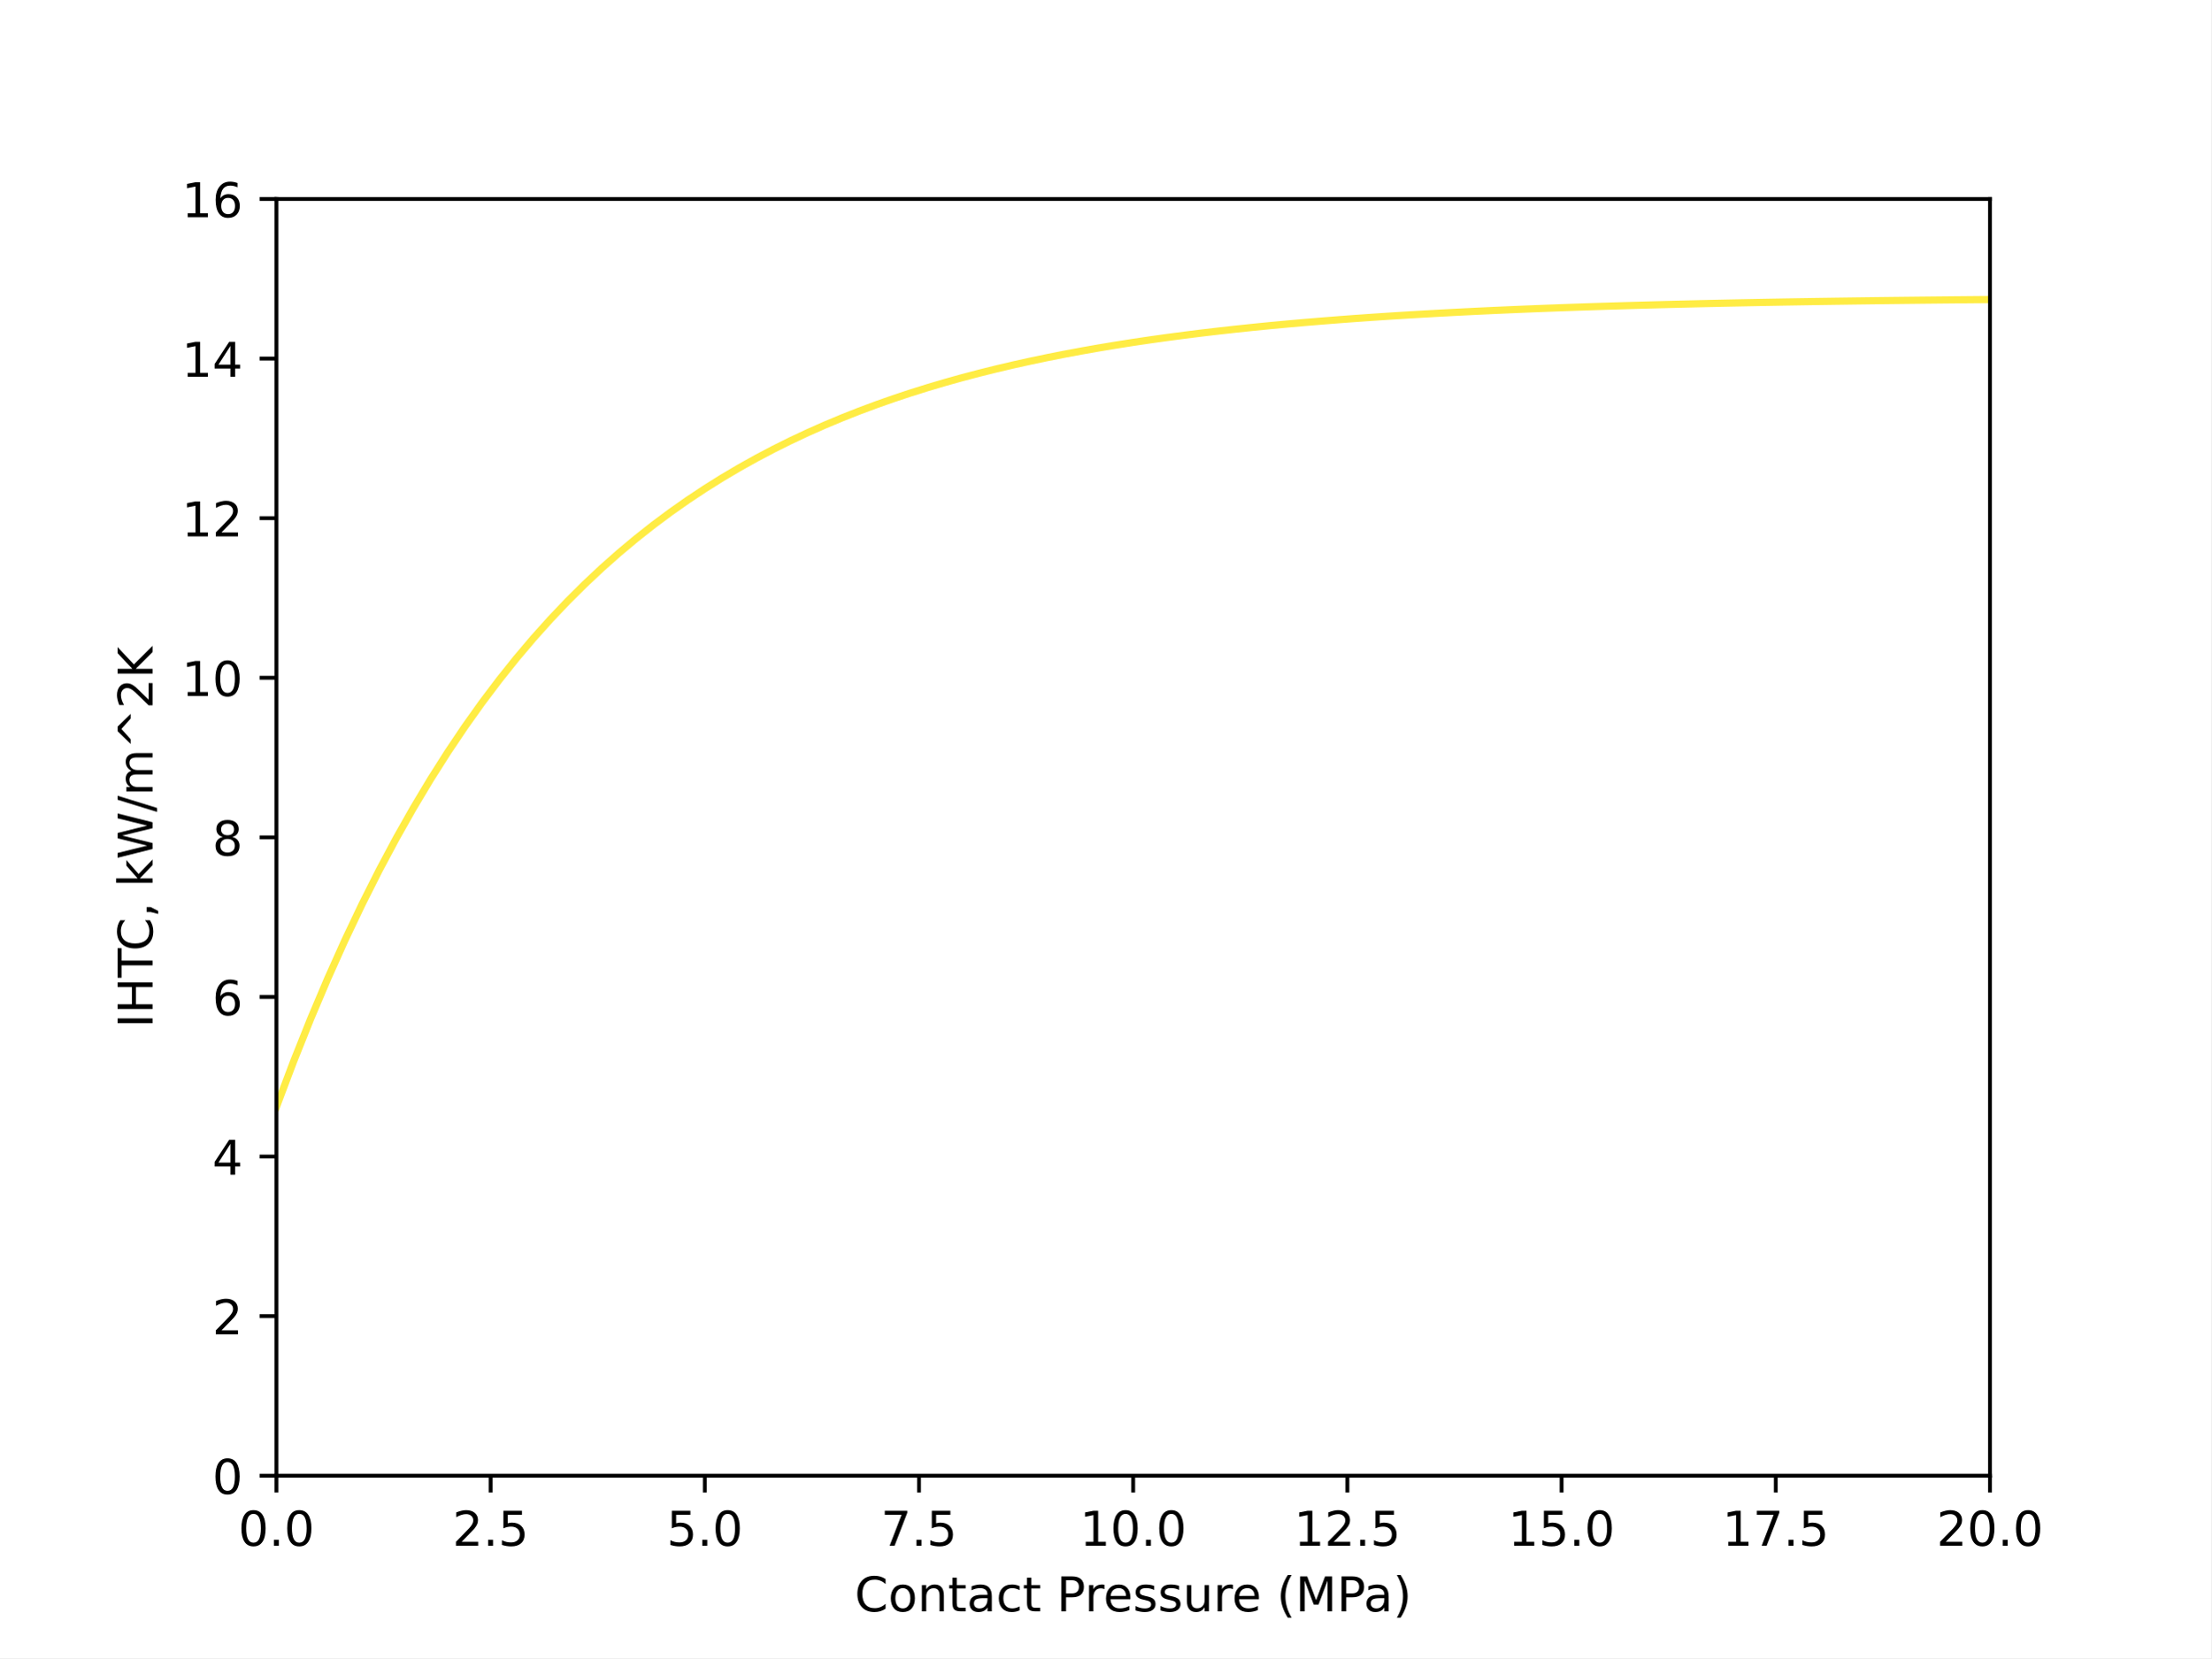
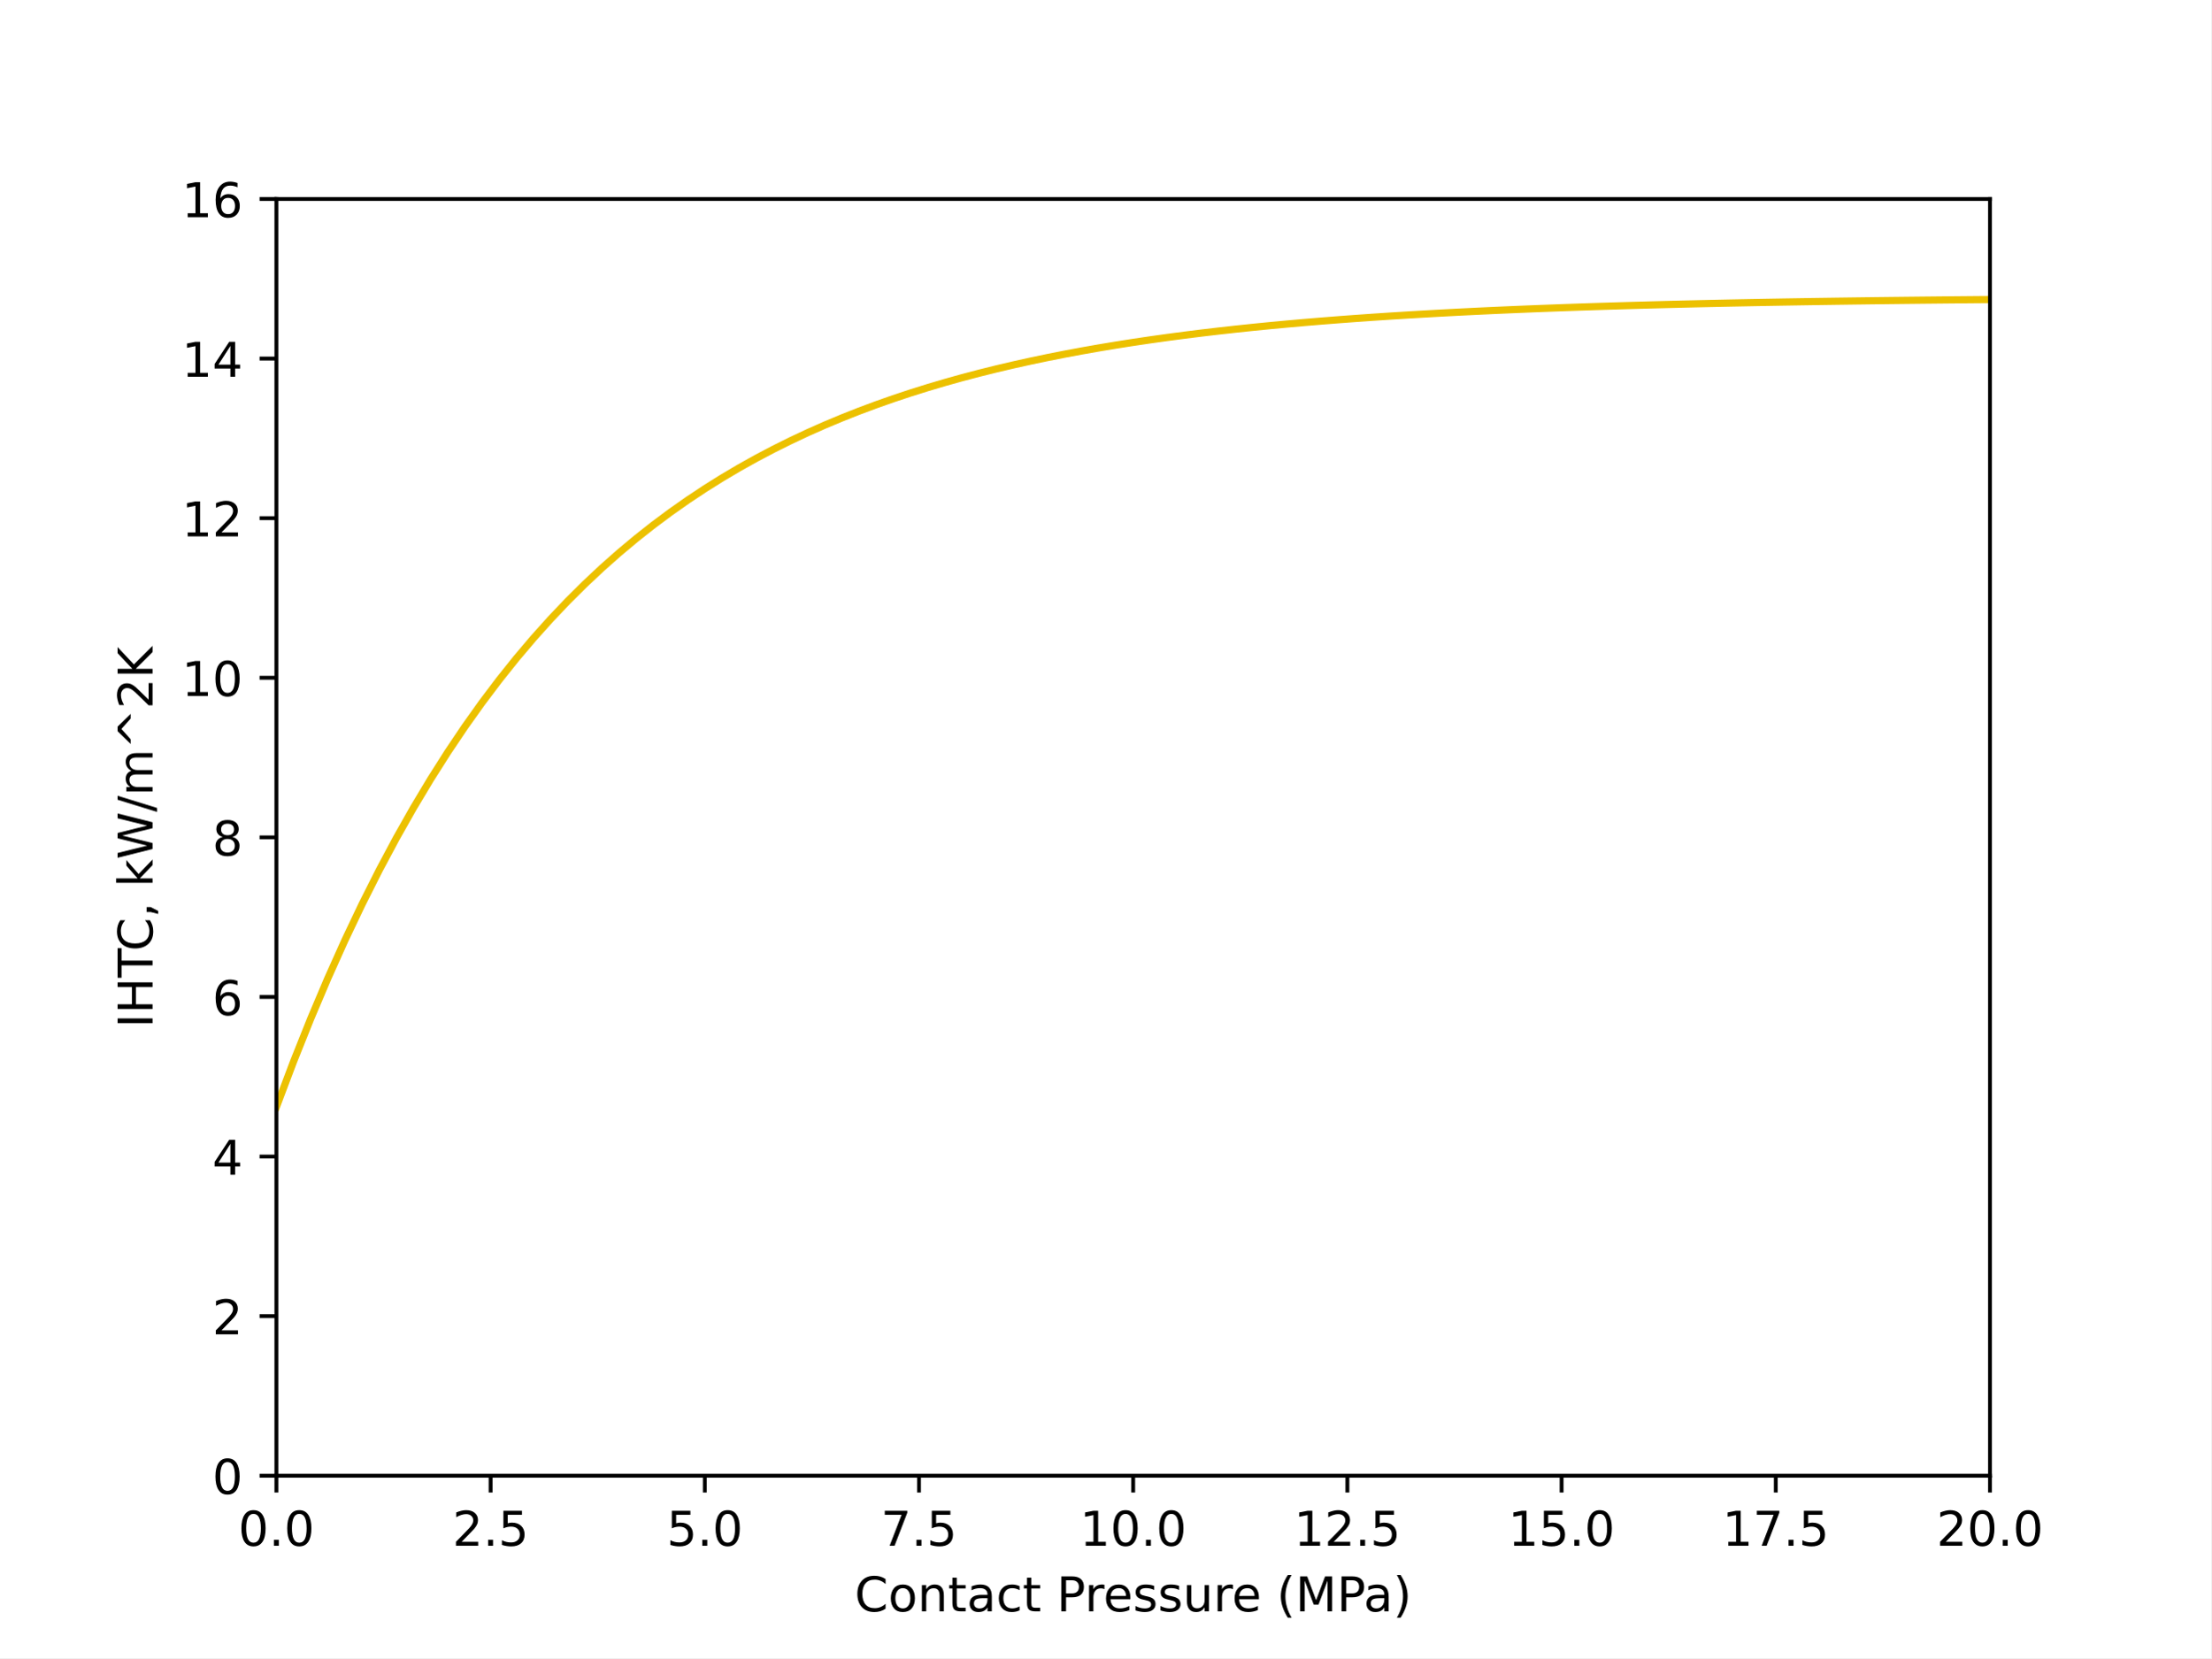
<svg xmlns="http://www.w3.org/2000/svg" xmlns:xlink="http://www.w3.org/1999/xlink" width="460.8pt" height="345.6pt" viewBox="0 0 460.8 345.6" version="1.1">
  <defs>
    <style type="text/css">*{stroke-linejoin: round; stroke-linecap: butt}</style>
  </defs>
  <g id="figure_1">
    <g id="patch_1">
      <path d="M 0 345.6  L 460.8 345.6  L 460.8 0  L 0 0  z " style="fill: #ffffff" />
    </g>
    <g id="axes_1">
      <g id="patch_2">
        <path d="M 57.6 307.584  L 414.72 307.584  L 414.72 41.472  L 57.6 41.472  z " style="fill: #ffffff" />
      </g>
      <g id="matplotlib.axis_1">
        <g id="xtick_1">
          <g id="line2d_1">
            <defs>
-               <path id="m4783df2cb2" d="M 0 0  L 0 3.5  " style="stroke: #000000; stroke-width: 0.8" />
+               <path id="mf0adc20cbd" d="M 0 0  L 0 3.5  " style="stroke: #000000; stroke-width: 0.8" />
            </defs>
            <g>
-               <use xlink:href="#m4783df2cb2" x="57.6" y="307.584" style="stroke: #000000; stroke-width: 0.8" />
+               <use xlink:href="#mf0adc20cbd" x="57.6" y="307.584" style="stroke: #000000; stroke-width: 0.8" />
            </g>
          </g>
          <g id="text_1">
            <g transform="translate(49.64844 322.1824) scale(0.1 -0.1)">
              <defs>
                <path id="DejaVuSans-30" d="M 2034 4250  Q 1547 4250 1301 3770  Q 1056 3291 1056 2328  Q 1056 1369 1301 889  Q 1547 409 2034 409  Q 2525 409 2770 889  Q 3016 1369 3016 2328  Q 3016 3291 2770 3770  Q 2525 4250 2034 4250  z M 2034 4750  Q 2819 4750 3233 4129  Q 3647 3509 3647 2328  Q 3647 1150 3233 529  Q 2819 -91 2034 -91  Q 1250 -91 836 529  Q 422 1150 422 2328  Q 422 3509 836 4129  Q 1250 4750 2034 4750  z " transform="scale(0.015625)" />
                <path id="DejaVuSans-2e" d="M 684 794  L 1344 794  L 1344 0  L 684 0  L 684 794  z " transform="scale(0.015625)" />
              </defs>
              <use xlink:href="#DejaVuSans-30" />
-               <use xlink:href="#DejaVuSans-2e" x="63.623" />
-               <use xlink:href="#DejaVuSans-30" x="95.41" />
+               <use xlink:href="#DejaVuSans-2e" transform="translate(63.62305 0)" />
+               <use xlink:href="#DejaVuSans-30" transform="translate(95.41016 0)" />
            </g>
          </g>
        </g>
        <g id="xtick_2">
          <g id="line2d_2">
            <g>
-               <use xlink:href="#m4783df2cb2" x="102.24" y="307.584" style="stroke: #000000; stroke-width: 0.8" />
+               <use xlink:href="#mf0adc20cbd" x="102.24" y="307.584" style="stroke: #000000; stroke-width: 0.8" />
            </g>
          </g>
          <g id="text_2">
            <g transform="translate(94.28844 322.1824) scale(0.1 -0.1)">
              <defs>
                <path id="DejaVuSans-32" d="M 1228 531  L 3431 531  L 3431 0  L 469 0  L 469 531  Q 828 903 1448 1529  Q 2069 2156 2228 2338  Q 2531 2678 2651 2914  Q 2772 3150 2772 3378  Q 2772 3750 2511 3984  Q 2250 4219 1831 4219  Q 1534 4219 1204 4116  Q 875 4013 500 3803  L 500 4441  Q 881 4594 1212 4672  Q 1544 4750 1819 4750  Q 2544 4750 2975 4387  Q 3406 4025 3406 3419  Q 3406 3131 3298 2873  Q 3191 2616 2906 2266  Q 2828 2175 2409 1742  Q 1991 1309 1228 531  z " transform="scale(0.015625)" />
                <path id="DejaVuSans-35" d="M 691 4666  L 3169 4666  L 3169 4134  L 1269 4134  L 1269 2991  Q 1406 3038 1543 3061  Q 1681 3084 1819 3084  Q 2600 3084 3056 2656  Q 3513 2228 3513 1497  Q 3513 744 3044 326  Q 2575 -91 1722 -91  Q 1428 -91 1123 -41  Q 819 9 494 109  L 494 744  Q 775 591 1075 516  Q 1375 441 1709 441  Q 2250 441 2565 725  Q 2881 1009 2881 1497  Q 2881 1984 2565 2268  Q 2250 2553 1709 2553  Q 1456 2553 1204 2497  Q 953 2441 691 2322  L 691 4666  z " transform="scale(0.015625)" />
              </defs>
              <use xlink:href="#DejaVuSans-32" />
-               <use xlink:href="#DejaVuSans-2e" x="63.623" />
-               <use xlink:href="#DejaVuSans-35" x="95.41" />
+               <use xlink:href="#DejaVuSans-2e" transform="translate(63.62305 0)" />
+               <use xlink:href="#DejaVuSans-35" transform="translate(95.41016 0)" />
            </g>
          </g>
        </g>
        <g id="xtick_3">
          <g id="line2d_3">
            <g>
-               <use xlink:href="#m4783df2cb2" x="146.88" y="307.584" style="stroke: #000000; stroke-width: 0.8" />
+               <use xlink:href="#mf0adc20cbd" x="146.88" y="307.584" style="stroke: #000000; stroke-width: 0.8" />
            </g>
          </g>
          <g id="text_3">
            <g transform="translate(138.9284 322.1824) scale(0.1 -0.1)">
              <use xlink:href="#DejaVuSans-35" />
-               <use xlink:href="#DejaVuSans-2e" x="63.623" />
-               <use xlink:href="#DejaVuSans-30" x="95.41" />
+               <use xlink:href="#DejaVuSans-2e" transform="translate(63.62305 0)" />
+               <use xlink:href="#DejaVuSans-30" transform="translate(95.41016 0)" />
            </g>
          </g>
        </g>
        <g id="xtick_4">
          <g id="line2d_4">
            <g>
-               <use xlink:href="#m4783df2cb2" x="191.52" y="307.584" style="stroke: #000000; stroke-width: 0.8" />
+               <use xlink:href="#mf0adc20cbd" x="191.52" y="307.584" style="stroke: #000000; stroke-width: 0.8" />
            </g>
          </g>
          <g id="text_4">
            <g transform="translate(183.5684 322.1824) scale(0.1 -0.1)">
              <defs>
                <path id="DejaVuSans-37" d="M 525 4666  L 3525 4666  L 3525 4397  L 1831 0  L 1172 0  L 2766 4134  L 525 4134  L 525 4666  z " transform="scale(0.015625)" />
              </defs>
              <use xlink:href="#DejaVuSans-37" />
-               <use xlink:href="#DejaVuSans-2e" x="63.623" />
-               <use xlink:href="#DejaVuSans-35" x="95.41" />
+               <use xlink:href="#DejaVuSans-2e" transform="translate(63.62305 0)" />
+               <use xlink:href="#DejaVuSans-35" transform="translate(95.41016 0)" />
            </g>
          </g>
        </g>
        <g id="xtick_5">
          <g id="line2d_5">
            <g>
-               <use xlink:href="#m4783df2cb2" x="236.16" y="307.584" style="stroke: #000000; stroke-width: 0.8" />
+               <use xlink:href="#mf0adc20cbd" x="236.16" y="307.584" style="stroke: #000000; stroke-width: 0.8" />
            </g>
          </g>
          <g id="text_5">
            <g transform="translate(225.0272 322.1824) scale(0.1 -0.1)">
              <defs>
                <path id="DejaVuSans-31" d="M 794 531  L 1825 531  L 1825 4091  L 703 3866  L 703 4441  L 1819 4666  L 2450 4666  L 2450 531  L 3481 531  L 3481 0  L 794 0  L 794 531  z " transform="scale(0.015625)" />
              </defs>
              <use xlink:href="#DejaVuSans-31" />
-               <use xlink:href="#DejaVuSans-30" x="63.623" />
-               <use xlink:href="#DejaVuSans-2e" x="127.246" />
-               <use xlink:href="#DejaVuSans-30" x="159.033" />
+               <use xlink:href="#DejaVuSans-30" transform="translate(63.62305 0)" />
+               <use xlink:href="#DejaVuSans-2e" transform="translate(127.2461 0)" />
+               <use xlink:href="#DejaVuSans-30" transform="translate(159.0332 0)" />
            </g>
          </g>
        </g>
        <g id="xtick_6">
          <g id="line2d_6">
            <g>
-               <use xlink:href="#m4783df2cb2" x="280.8" y="307.584" style="stroke: #000000; stroke-width: 0.8" />
+               <use xlink:href="#mf0adc20cbd" x="280.8" y="307.584" style="stroke: #000000; stroke-width: 0.8" />
            </g>
          </g>
          <g id="text_6">
            <g transform="translate(269.6672 322.1824) scale(0.1 -0.1)">
              <use xlink:href="#DejaVuSans-31" />
-               <use xlink:href="#DejaVuSans-32" x="63.623" />
-               <use xlink:href="#DejaVuSans-2e" x="127.246" />
-               <use xlink:href="#DejaVuSans-35" x="159.033" />
+               <use xlink:href="#DejaVuSans-32" transform="translate(63.62305 0)" />
+               <use xlink:href="#DejaVuSans-2e" transform="translate(127.2461 0)" />
+               <use xlink:href="#DejaVuSans-35" transform="translate(159.0332 0)" />
            </g>
          </g>
        </g>
        <g id="xtick_7">
          <g id="line2d_7">
            <g>
-               <use xlink:href="#m4783df2cb2" x="325.44" y="307.584" style="stroke: #000000; stroke-width: 0.8" />
+               <use xlink:href="#mf0adc20cbd" x="325.44" y="307.584" style="stroke: #000000; stroke-width: 0.8" />
            </g>
          </g>
          <g id="text_7">
            <g transform="translate(314.3072 322.1824) scale(0.1 -0.1)">
              <use xlink:href="#DejaVuSans-31" />
-               <use xlink:href="#DejaVuSans-35" x="63.623" />
-               <use xlink:href="#DejaVuSans-2e" x="127.246" />
-               <use xlink:href="#DejaVuSans-30" x="159.033" />
+               <use xlink:href="#DejaVuSans-35" transform="translate(63.62305 0)" />
+               <use xlink:href="#DejaVuSans-2e" transform="translate(127.2461 0)" />
+               <use xlink:href="#DejaVuSans-30" transform="translate(159.0332 0)" />
            </g>
          </g>
        </g>
        <g id="xtick_8">
          <g id="line2d_8">
            <g>
-               <use xlink:href="#m4783df2cb2" x="370.08" y="307.584" style="stroke: #000000; stroke-width: 0.8" />
+               <use xlink:href="#mf0adc20cbd" x="370.08" y="307.584" style="stroke: #000000; stroke-width: 0.8" />
            </g>
          </g>
          <g id="text_8">
            <g transform="translate(358.9472 322.1824) scale(0.1 -0.1)">
              <use xlink:href="#DejaVuSans-31" />
-               <use xlink:href="#DejaVuSans-37" x="63.623" />
-               <use xlink:href="#DejaVuSans-2e" x="127.246" />
-               <use xlink:href="#DejaVuSans-35" x="159.033" />
+               <use xlink:href="#DejaVuSans-37" transform="translate(63.62305 0)" />
+               <use xlink:href="#DejaVuSans-2e" transform="translate(127.2461 0)" />
+               <use xlink:href="#DejaVuSans-35" transform="translate(159.0332 0)" />
            </g>
          </g>
        </g>
        <g id="xtick_9">
          <g id="line2d_9">
            <g>
-               <use xlink:href="#m4783df2cb2" x="414.72" y="307.584" style="stroke: #000000; stroke-width: 0.8" />
+               <use xlink:href="#mf0adc20cbd" x="414.72" y="307.584" style="stroke: #000000; stroke-width: 0.8" />
            </g>
          </g>
          <g id="text_9">
            <g transform="translate(403.5872 322.1824) scale(0.1 -0.1)">
              <use xlink:href="#DejaVuSans-32" />
-               <use xlink:href="#DejaVuSans-30" x="63.623" />
-               <use xlink:href="#DejaVuSans-2e" x="127.246" />
-               <use xlink:href="#DejaVuSans-30" x="159.033" />
+               <use xlink:href="#DejaVuSans-30" transform="translate(63.62305 0)" />
+               <use xlink:href="#DejaVuSans-2e" transform="translate(127.2461 0)" />
+               <use xlink:href="#DejaVuSans-30" transform="translate(159.0332 0)" />
            </g>
          </g>
        </g>
        <g id="text_10">
          <g transform="translate(178.1147 335.8606) scale(0.1 -0.1)">
            <defs>
              <path id="DejaVuSans-43" d="M 4122 4306  L 4122 3641  Q 3803 3938 3442 4084  Q 3081 4231 2675 4231  Q 1875 4231 1450 3742  Q 1025 3253 1025 2328  Q 1025 1406 1450 917  Q 1875 428 2675 428  Q 3081 428 3442 575  Q 3803 722 4122 1019  L 4122 359  Q 3791 134 3420 21  Q 3050 -91 2638 -91  Q 1578 -91 968 557  Q 359 1206 359 2328  Q 359 3453 968 4101  Q 1578 4750 2638 4750  Q 3056 4750 3426 4639  Q 3797 4528 4122 4306  z " transform="scale(0.015625)" />
              <path id="DejaVuSans-6f" d="M 1959 3097  Q 1497 3097 1228 2736  Q 959 2375 959 1747  Q 959 1119 1226 758  Q 1494 397 1959 397  Q 2419 397 2687 759  Q 2956 1122 2956 1747  Q 2956 2369 2687 2733  Q 2419 3097 1959 3097  z M 1959 3584  Q 2709 3584 3137 3096  Q 3566 2609 3566 1747  Q 3566 888 3137 398  Q 2709 -91 1959 -91  Q 1206 -91 779 398  Q 353 888 353 1747  Q 353 2609 779 3096  Q 1206 3584 1959 3584  z " transform="scale(0.015625)" />
              <path id="DejaVuSans-6e" d="M 3513 2113  L 3513 0  L 2938 0  L 2938 2094  Q 2938 2591 2744 2837  Q 2550 3084 2163 3084  Q 1697 3084 1428 2787  Q 1159 2491 1159 1978  L 1159 0  L 581 0  L 581 3500  L 1159 3500  L 1159 2956  Q 1366 3272 1645 3428  Q 1925 3584 2291 3584  Q 2894 3584 3203 3211  Q 3513 2838 3513 2113  z " transform="scale(0.015625)" />
              <path id="DejaVuSans-74" d="M 1172 4494  L 1172 3500  L 2356 3500  L 2356 3053  L 1172 3053  L 1172 1153  Q 1172 725 1289 603  Q 1406 481 1766 481  L 2356 481  L 2356 0  L 1766 0  Q 1100 0 847 248  Q 594 497 594 1153  L 594 3053  L 172 3053  L 172 3500  L 594 3500  L 594 4494  L 1172 4494  z " transform="scale(0.015625)" />
              <path id="DejaVuSans-61" d="M 2194 1759  Q 1497 1759 1228 1600  Q 959 1441 959 1056  Q 959 750 1161 570  Q 1363 391 1709 391  Q 2188 391 2477 730  Q 2766 1069 2766 1631  L 2766 1759  L 2194 1759  z M 3341 1997  L 3341 0  L 2766 0  L 2766 531  Q 2569 213 2275 61  Q 1981 -91 1556 -91  Q 1019 -91 701 211  Q 384 513 384 1019  Q 384 1609 779 1909  Q 1175 2209 1959 2209  L 2766 2209  L 2766 2266  Q 2766 2663 2505 2880  Q 2244 3097 1772 3097  Q 1472 3097 1187 3025  Q 903 2953 641 2809  L 641 3341  Q 956 3463 1253 3523  Q 1550 3584 1831 3584  Q 2591 3584 2966 3190  Q 3341 2797 3341 1997  z " transform="scale(0.015625)" />
              <path id="DejaVuSans-63" d="M 3122 3366  L 3122 2828  Q 2878 2963 2633 3030  Q 2388 3097 2138 3097  Q 1578 3097 1268 2742  Q 959 2388 959 1747  Q 959 1106 1268 751  Q 1578 397 2138 397  Q 2388 397 2633 464  Q 2878 531 3122 666  L 3122 134  Q 2881 22 2623 -34  Q 2366 -91 2075 -91  Q 1284 -91 818 406  Q 353 903 353 1747  Q 353 2603 823 3093  Q 1294 3584 2113 3584  Q 2378 3584 2631 3529  Q 2884 3475 3122 3366  z " transform="scale(0.015625)" />
              <path id="DejaVuSans-20" transform="scale(0.015625)" />
              <path id="DejaVuSans-50" d="M 1259 4147  L 1259 2394  L 2053 2394  Q 2494 2394 2734 2622  Q 2975 2850 2975 3272  Q 2975 3691 2734 3919  Q 2494 4147 2053 4147  L 1259 4147  z M 628 4666  L 2053 4666  Q 2838 4666 3239 4311  Q 3641 3956 3641 3272  Q 3641 2581 3239 2228  Q 2838 1875 2053 1875  L 1259 1875  L 1259 0  L 628 0  L 628 4666  z " transform="scale(0.015625)" />
              <path id="DejaVuSans-72" d="M 2631 2963  Q 2534 3019 2420 3045  Q 2306 3072 2169 3072  Q 1681 3072 1420 2755  Q 1159 2438 1159 1844  L 1159 0  L 581 0  L 581 3500  L 1159 3500  L 1159 2956  Q 1341 3275 1631 3429  Q 1922 3584 2338 3584  Q 2397 3584 2469 3576  Q 2541 3569 2628 3553  L 2631 2963  z " transform="scale(0.015625)" />
              <path id="DejaVuSans-65" d="M 3597 1894  L 3597 1613  L 953 1613  Q 991 1019 1311 708  Q 1631 397 2203 397  Q 2534 397 2845 478  Q 3156 559 3463 722  L 3463 178  Q 3153 47 2828 -22  Q 2503 -91 2169 -91  Q 1331 -91 842 396  Q 353 884 353 1716  Q 353 2575 817 3079  Q 1281 3584 2069 3584  Q 2775 3584 3186 3129  Q 3597 2675 3597 1894  z M 3022 2063  Q 3016 2534 2758 2815  Q 2500 3097 2075 3097  Q 1594 3097 1305 2825  Q 1016 2553 972 2059  L 3022 2063  z " transform="scale(0.015625)" />
              <path id="DejaVuSans-73" d="M 2834 3397  L 2834 2853  Q 2591 2978 2328 3040  Q 2066 3103 1784 3103  Q 1356 3103 1142 2972  Q 928 2841 928 2578  Q 928 2378 1081 2264  Q 1234 2150 1697 2047  L 1894 2003  Q 2506 1872 2764 1633  Q 3022 1394 3022 966  Q 3022 478 2636 193  Q 2250 -91 1575 -91  Q 1294 -91 989 -36  Q 684 19 347 128  L 347 722  Q 666 556 975 473  Q 1284 391 1588 391  Q 1994 391 2212 530  Q 2431 669 2431 922  Q 2431 1156 2273 1281  Q 2116 1406 1581 1522  L 1381 1569  Q 847 1681 609 1914  Q 372 2147 372 2553  Q 372 3047 722 3315  Q 1072 3584 1716 3584  Q 2034 3584 2315 3537  Q 2597 3491 2834 3397  z " transform="scale(0.015625)" />
              <path id="DejaVuSans-75" d="M 544 1381  L 544 3500  L 1119 3500  L 1119 1403  Q 1119 906 1312 657  Q 1506 409 1894 409  Q 2359 409 2629 706  Q 2900 1003 2900 1516  L 2900 3500  L 3475 3500  L 3475 0  L 2900 0  L 2900 538  Q 2691 219 2414 64  Q 2138 -91 1772 -91  Q 1169 -91 856 284  Q 544 659 544 1381  z M 1991 3584  L 1991 3584  z " transform="scale(0.015625)" />
              <path id="DejaVuSans-28" d="M 1984 4856  Q 1566 4138 1362 3434  Q 1159 2731 1159 2009  Q 1159 1288 1364 580  Q 1569 -128 1984 -844  L 1484 -844  Q 1016 -109 783 600  Q 550 1309 550 2009  Q 550 2706 781 3412  Q 1013 4119 1484 4856  L 1984 4856  z " transform="scale(0.015625)" />
              <path id="DejaVuSans-4d" d="M 628 4666  L 1569 4666  L 2759 1491  L 3956 4666  L 4897 4666  L 4897 0  L 4281 0  L 4281 4097  L 3078 897  L 2444 897  L 1241 4097  L 1241 0  L 628 0  L 628 4666  z " transform="scale(0.015625)" />
              <path id="DejaVuSans-29" d="M 513 4856  L 1013 4856  Q 1481 4119 1714 3412  Q 1947 2706 1947 2009  Q 1947 1309 1714 600  Q 1481 -109 1013 -844  L 513 -844  Q 928 -128 1133 580  Q 1338 1288 1338 2009  Q 1338 2731 1133 3434  Q 928 4138 513 4856  z " transform="scale(0.015625)" />
            </defs>
            <use xlink:href="#DejaVuSans-43" />
-             <use xlink:href="#DejaVuSans-6f" x="69.824" />
-             <use xlink:href="#DejaVuSans-6e" x="131.006" />
-             <use xlink:href="#DejaVuSans-74" x="194.385" />
-             <use xlink:href="#DejaVuSans-61" x="233.594" />
-             <use xlink:href="#DejaVuSans-63" x="294.873" />
-             <use xlink:href="#DejaVuSans-74" x="349.854" />
-             <use xlink:href="#DejaVuSans-20" x="389.062" />
-             <use xlink:href="#DejaVuSans-50" x="420.85" />
-             <use xlink:href="#DejaVuSans-72" x="479.402" />
-             <use xlink:href="#DejaVuSans-65" x="518.266" />
-             <use xlink:href="#DejaVuSans-73" x="579.789" />
-             <use xlink:href="#DejaVuSans-73" x="631.889" />
-             <use xlink:href="#DejaVuSans-75" x="683.988" />
-             <use xlink:href="#DejaVuSans-72" x="747.367" />
-             <use xlink:href="#DejaVuSans-65" x="786.23" />
-             <use xlink:href="#DejaVuSans-20" x="847.754" />
-             <use xlink:href="#DejaVuSans-28" x="879.541" />
-             <use xlink:href="#DejaVuSans-4d" x="918.555" />
-             <use xlink:href="#DejaVuSans-50" x="1004.834" />
-             <use xlink:href="#DejaVuSans-61" x="1060.637" />
-             <use xlink:href="#DejaVuSans-29" x="1121.916" />
+             <use xlink:href="#DejaVuSans-6f" transform="translate(69.82422 0)" />
+             <use xlink:href="#DejaVuSans-6e" transform="translate(131.0059 0)" />
+             <use xlink:href="#DejaVuSans-74" transform="translate(194.3848 0)" />
+             <use xlink:href="#DejaVuSans-61" transform="translate(233.5938 0)" />
+             <use xlink:href="#DejaVuSans-63" transform="translate(294.873 0)" />
+             <use xlink:href="#DejaVuSans-74" transform="translate(349.8535 0)" />
+             <use xlink:href="#DejaVuSans-20" transform="translate(389.0625 0)" />
+             <use xlink:href="#DejaVuSans-50" transform="translate(420.8496 0)" />
+             <use xlink:href="#DejaVuSans-72" transform="translate(479.4023 0)" />
+             <use xlink:href="#DejaVuSans-65" transform="translate(518.2656 0)" />
+             <use xlink:href="#DejaVuSans-73" transform="translate(579.7891 0)" />
+             <use xlink:href="#DejaVuSans-73" transform="translate(631.8887 0)" />
+             <use xlink:href="#DejaVuSans-75" transform="translate(683.9883 0)" />
+             <use xlink:href="#DejaVuSans-72" transform="translate(747.3672 0)" />
+             <use xlink:href="#DejaVuSans-65" transform="translate(786.2305 0)" />
+             <use xlink:href="#DejaVuSans-20" transform="translate(847.7539 0)" />
+             <use xlink:href="#DejaVuSans-28" transform="translate(879.541 0)" />
+             <use xlink:href="#DejaVuSans-4d" transform="translate(918.5547 0)" />
+             <use xlink:href="#DejaVuSans-50" transform="translate(1004.834 0)" />
+             <use xlink:href="#DejaVuSans-61" transform="translate(1060.637 0)" />
+             <use xlink:href="#DejaVuSans-29" transform="translate(1121.916 0)" />
          </g>
        </g>
      </g>
      <g id="matplotlib.axis_2">
        <g id="ytick_1">
          <g id="line2d_10">
            <defs>
-               <path id="m786275d0de" d="M 0 0  L -3.5 0  " style="stroke: #000000; stroke-width: 0.8" />
+               <path id="mddf4577ef5" d="M 0 0  L -3.5 0  " style="stroke: #000000; stroke-width: 0.8" />
            </defs>
            <g>
-               <use xlink:href="#m786275d0de" x="57.6" y="307.584" style="stroke: #000000; stroke-width: 0.8" />
+               <use xlink:href="#mddf4577ef5" x="57.6" y="307.584" style="stroke: #000000; stroke-width: 0.8" />
            </g>
          </g>
          <g id="text_11">
            <g transform="translate(44.2375 311.3832) scale(0.1 -0.1)">
              <use xlink:href="#DejaVuSans-30" />
            </g>
          </g>
        </g>
        <g id="ytick_2">
          <g id="line2d_11">
            <g>
-               <use xlink:href="#m786275d0de" x="57.6" y="274.32" style="stroke: #000000; stroke-width: 0.8" />
+               <use xlink:href="#mddf4577ef5" x="57.6" y="274.32" style="stroke: #000000; stroke-width: 0.8" />
            </g>
          </g>
          <g id="text_12">
            <g transform="translate(44.2375 278.1192) scale(0.1 -0.1)">
              <use xlink:href="#DejaVuSans-32" />
            </g>
          </g>
        </g>
        <g id="ytick_3">
          <g id="line2d_12">
            <g>
-               <use xlink:href="#m786275d0de" x="57.6" y="241.056" style="stroke: #000000; stroke-width: 0.8" />
+               <use xlink:href="#mddf4577ef5" x="57.6" y="241.056" style="stroke: #000000; stroke-width: 0.8" />
            </g>
          </g>
          <g id="text_13">
            <g transform="translate(44.2375 244.8552) scale(0.1 -0.1)">
              <defs>
                <path id="DejaVuSans-34" d="M 2419 4116  L 825 1625  L 2419 1625  L 2419 4116  z M 2253 4666  L 3047 4666  L 3047 1625  L 3713 1625  L 3713 1100  L 3047 1100  L 3047 0  L 2419 0  L 2419 1100  L 313 1100  L 313 1709  L 2253 4666  z " transform="scale(0.015625)" />
              </defs>
              <use xlink:href="#DejaVuSans-34" />
            </g>
          </g>
        </g>
        <g id="ytick_4">
          <g id="line2d_13">
            <g>
-               <use xlink:href="#m786275d0de" x="57.6" y="207.792" style="stroke: #000000; stroke-width: 0.8" />
+               <use xlink:href="#mddf4577ef5" x="57.6" y="207.792" style="stroke: #000000; stroke-width: 0.8" />
            </g>
          </g>
          <g id="text_14">
            <g transform="translate(44.2375 211.5912) scale(0.1 -0.1)">
              <defs>
                <path id="DejaVuSans-36" d="M 2113 2584  Q 1688 2584 1439 2293  Q 1191 2003 1191 1497  Q 1191 994 1439 701  Q 1688 409 2113 409  Q 2538 409 2786 701  Q 3034 994 3034 1497  Q 3034 2003 2786 2293  Q 2538 2584 2113 2584  z M 3366 4563  L 3366 3988  Q 3128 4100 2886 4159  Q 2644 4219 2406 4219  Q 1781 4219 1451 3797  Q 1122 3375 1075 2522  Q 1259 2794 1537 2939  Q 1816 3084 2150 3084  Q 2853 3084 3261 2657  Q 3669 2231 3669 1497  Q 3669 778 3244 343  Q 2819 -91 2113 -91  Q 1303 -91 875 529  Q 447 1150 447 2328  Q 447 3434 972 4092  Q 1497 4750 2381 4750  Q 2619 4750 2861 4703  Q 3103 4656 3366 4563  z " transform="scale(0.015625)" />
              </defs>
              <use xlink:href="#DejaVuSans-36" />
            </g>
          </g>
        </g>
        <g id="ytick_5">
          <g id="line2d_14">
            <g>
-               <use xlink:href="#m786275d0de" x="57.6" y="174.528" style="stroke: #000000; stroke-width: 0.8" />
+               <use xlink:href="#mddf4577ef5" x="57.6" y="174.528" style="stroke: #000000; stroke-width: 0.8" />
            </g>
          </g>
          <g id="text_15">
            <g transform="translate(44.2375 178.3272) scale(0.1 -0.1)">
              <defs>
                <path id="DejaVuSans-38" d="M 2034 2216  Q 1584 2216 1326 1975  Q 1069 1734 1069 1313  Q 1069 891 1326 650  Q 1584 409 2034 409  Q 2484 409 2743 651  Q 3003 894 3003 1313  Q 3003 1734 2745 1975  Q 2488 2216 2034 2216  z M 1403 2484  Q 997 2584 770 2862  Q 544 3141 544 3541  Q 544 4100 942 4425  Q 1341 4750 2034 4750  Q 2731 4750 3128 4425  Q 3525 4100 3525 3541  Q 3525 3141 3298 2862  Q 3072 2584 2669 2484  Q 3125 2378 3379 2068  Q 3634 1759 3634 1313  Q 3634 634 3220 271  Q 2806 -91 2034 -91  Q 1263 -91 848 271  Q 434 634 434 1313  Q 434 1759 690 2068  Q 947 2378 1403 2484  z M 1172 3481  Q 1172 3119 1398 2916  Q 1625 2713 2034 2713  Q 2441 2713 2670 2916  Q 2900 3119 2900 3481  Q 2900 3844 2670 4047  Q 2441 4250 2034 4250  Q 1625 4250 1398 4047  Q 1172 3844 1172 3481  z " transform="scale(0.015625)" />
              </defs>
              <use xlink:href="#DejaVuSans-38" />
            </g>
          </g>
        </g>
        <g id="ytick_6">
          <g id="line2d_15">
            <g>
-               <use xlink:href="#m786275d0de" x="57.6" y="141.264" style="stroke: #000000; stroke-width: 0.8" />
+               <use xlink:href="#mddf4577ef5" x="57.6" y="141.264" style="stroke: #000000; stroke-width: 0.8" />
            </g>
          </g>
          <g id="text_16">
            <g transform="translate(37.875 145.0632) scale(0.1 -0.1)">
              <use xlink:href="#DejaVuSans-31" />
-               <use xlink:href="#DejaVuSans-30" x="63.623" />
+               <use xlink:href="#DejaVuSans-30" transform="translate(63.62305 0)" />
            </g>
          </g>
        </g>
        <g id="ytick_7">
          <g id="line2d_16">
            <g>
-               <use xlink:href="#m786275d0de" x="57.6" y="108" style="stroke: #000000; stroke-width: 0.8" />
+               <use xlink:href="#mddf4577ef5" x="57.6" y="108" style="stroke: #000000; stroke-width: 0.8" />
            </g>
          </g>
          <g id="text_17">
            <g transform="translate(37.875 111.7992) scale(0.1 -0.1)">
              <use xlink:href="#DejaVuSans-31" />
-               <use xlink:href="#DejaVuSans-32" x="63.623" />
+               <use xlink:href="#DejaVuSans-32" transform="translate(63.62305 0)" />
            </g>
          </g>
        </g>
        <g id="ytick_8">
          <g id="line2d_17">
            <g>
-               <use xlink:href="#m786275d0de" x="57.6" y="74.736" style="stroke: #000000; stroke-width: 0.8" />
+               <use xlink:href="#mddf4577ef5" x="57.6" y="74.736" style="stroke: #000000; stroke-width: 0.8" />
            </g>
          </g>
          <g id="text_18">
            <g transform="translate(37.875 78.53522) scale(0.1 -0.1)">
              <use xlink:href="#DejaVuSans-31" />
-               <use xlink:href="#DejaVuSans-34" x="63.623" />
+               <use xlink:href="#DejaVuSans-34" transform="translate(63.62305 0)" />
            </g>
          </g>
        </g>
        <g id="ytick_9">
          <g id="line2d_18">
            <g>
-               <use xlink:href="#m786275d0de" x="57.6" y="41.472" style="stroke: #000000; stroke-width: 0.8" />
+               <use xlink:href="#mddf4577ef5" x="57.6" y="41.472" style="stroke: #000000; stroke-width: 0.8" />
            </g>
          </g>
          <g id="text_19">
            <g transform="translate(37.875 45.27122) scale(0.1 -0.1)">
              <use xlink:href="#DejaVuSans-31" />
-               <use xlink:href="#DejaVuSans-36" x="63.623" />
+               <use xlink:href="#DejaVuSans-36" transform="translate(63.62305 0)" />
            </g>
          </g>
        </g>
        <g id="text_20">
          <g transform="translate(31.79531 214.2366) rotate(-90) scale(0.1 -0.1)">
            <defs>
              <path id="DejaVuSans-49" d="M 628 4666  L 1259 4666  L 1259 0  L 628 0  L 628 4666  z " transform="scale(0.015625)" />
              <path id="DejaVuSans-48" d="M 628 4666  L 1259 4666  L 1259 2753  L 3553 2753  L 3553 4666  L 4184 4666  L 4184 0  L 3553 0  L 3553 2222  L 1259 2222  L 1259 0  L 628 0  L 628 4666  z " transform="scale(0.015625)" />
              <path id="DejaVuSans-54" d="M -19 4666  L 3928 4666  L 3928 4134  L 2272 4134  L 2272 0  L 1638 0  L 1638 4134  L -19 4134  L -19 4666  z " transform="scale(0.015625)" />
              <path id="DejaVuSans-2c" d="M 750 794  L 1409 794  L 1409 256  L 897 -744  L 494 -744  L 750 256  L 750 794  z " transform="scale(0.015625)" />
              <path id="DejaVuSans-6b" d="M 581 4863  L 1159 4863  L 1159 1991  L 2875 3500  L 3609 3500  L 1753 1863  L 3688 0  L 2938 0  L 1159 1709  L 1159 0  L 581 0  L 581 4863  z " transform="scale(0.015625)" />
              <path id="DejaVuSans-57" d="M 213 4666  L 850 4666  L 1831 722  L 2809 4666  L 3519 4666  L 4500 722  L 5478 4666  L 6119 4666  L 4947 0  L 4153 0  L 3169 4050  L 2175 0  L 1381 0  L 213 4666  z " transform="scale(0.015625)" />
              <path id="DejaVuSans-2f" d="M 1625 4666  L 2156 4666  L 531 -594  L 0 -594  L 1625 4666  z " transform="scale(0.015625)" />
              <path id="DejaVuSans-6d" d="M 3328 2828  Q 3544 3216 3844 3400  Q 4144 3584 4550 3584  Q 5097 3584 5394 3201  Q 5691 2819 5691 2113  L 5691 0  L 5113 0  L 5113 2094  Q 5113 2597 4934 2840  Q 4756 3084 4391 3084  Q 3944 3084 3684 2787  Q 3425 2491 3425 1978  L 3425 0  L 2847 0  L 2847 2094  Q 2847 2600 2669 2842  Q 2491 3084 2119 3084  Q 1678 3084 1418 2786  Q 1159 2488 1159 1978  L 1159 0  L 581 0  L 581 3500  L 1159 3500  L 1159 2956  Q 1356 3278 1631 3431  Q 1906 3584 2284 3584  Q 2666 3584 2933 3390  Q 3200 3197 3328 2828  z " transform="scale(0.015625)" />
              <path id="DejaVuSans-5e" d="M 2988 4666  L 4684 2925  L 4056 2925  L 2681 4159  L 1306 2925  L 678 2925  L 2375 4666  L 2988 4666  z " transform="scale(0.015625)" />
              <path id="DejaVuSans-4b" d="M 628 4666  L 1259 4666  L 1259 2694  L 3353 4666  L 4166 4666  L 1850 2491  L 4331 0  L 3500 0  L 1259 2247  L 1259 0  L 628 0  L 628 4666  z " transform="scale(0.015625)" />
            </defs>
            <use xlink:href="#DejaVuSans-49" />
-             <use xlink:href="#DejaVuSans-48" x="29.492" />
-             <use xlink:href="#DejaVuSans-54" x="104.688" />
-             <use xlink:href="#DejaVuSans-43" x="159.896" />
-             <use xlink:href="#DejaVuSans-2c" x="229.721" />
-             <use xlink:href="#DejaVuSans-20" x="261.508" />
-             <use xlink:href="#DejaVuSans-6b" x="293.295" />
-             <use xlink:href="#DejaVuSans-57" x="351.205" />
-             <use xlink:href="#DejaVuSans-2f" x="450.082" />
-             <use xlink:href="#DejaVuSans-6d" x="483.773" />
-             <use xlink:href="#DejaVuSans-5e" x="581.186" />
-             <use xlink:href="#DejaVuSans-32" x="664.975" />
-             <use xlink:href="#DejaVuSans-4b" x="728.598" />
+             <use xlink:href="#DejaVuSans-48" transform="translate(29.49219 0)" />
+             <use xlink:href="#DejaVuSans-54" transform="translate(104.6875 0)" />
+             <use xlink:href="#DejaVuSans-43" transform="translate(159.8965 0)" />
+             <use xlink:href="#DejaVuSans-2c" transform="translate(229.7207 0)" />
+             <use xlink:href="#DejaVuSans-20" transform="translate(261.5078 0)" />
+             <use xlink:href="#DejaVuSans-6b" transform="translate(293.2949 0)" />
+             <use xlink:href="#DejaVuSans-57" transform="translate(351.2051 0)" />
+             <use xlink:href="#DejaVuSans-2f" transform="translate(450.082 0)" />
+             <use xlink:href="#DejaVuSans-6d" transform="translate(483.7734 0)" />
+             <use xlink:href="#DejaVuSans-5e" transform="translate(581.1855 0)" />
+             <use xlink:href="#DejaVuSans-32" transform="translate(664.9746 0)" />
+             <use xlink:href="#DejaVuSans-4b" transform="translate(728.5977 0)" />
          </g>
        </g>
      </g>
      <g id="line2d_19">
-         <path d="M 57.6 230.708  L 61.171 221.256  L 64.742 212.333  L 68.314 203.91  L 71.885 195.958  L 75.456 188.452  L 79.027 181.366  L 82.598 174.677  L 86.17 168.362  L 89.741 162.4  L 93.312 156.773  L 96.883 151.46  L 100.454 146.446  L 104.026 141.711  L 107.597 137.242  L 111.168 133.023  L 114.739 129.041  L 118.31 125.281  L 121.882 121.732  L 125.453 118.381  L 129.024 115.219  L 132.595 112.233  L 136.166 109.414  L 139.738 106.753  L 143.309 104.242  L 146.88 101.87  L 150.451 99.632  L 154.022 97.519  L 157.594 95.524  L 161.165 93.641  L 164.736 91.864  L 168.307 90.185  L 171.878 88.601  L 175.45 87.106  L 179.021 85.694  L 182.592 84.361  L 186.163 83.103  L 189.734 81.916  L 193.306 80.795  L 196.877 79.736  L 200.448 78.737  L 204.019 77.794  L 207.59 76.904  L 211.162 76.063  L 214.733 75.27  L 218.304 74.521  L 221.875 73.814  L 225.446 73.146  L 229.018 72.516  L 232.589 71.921  L 236.16 71.36  L 239.731 70.83  L 243.302 70.329  L 246.874 69.857  L 250.445 69.411  L 254.016 68.99  L 257.587 68.593  L 261.158 68.217  L 264.73 67.863  L 268.301 67.529  L 271.872 67.213  L 275.443 66.915  L 279.014 66.634  L 282.586 66.369  L 286.157 66.118  L 289.728 65.881  L 293.299 65.658  L 296.87 65.447  L 300.442 65.248  L 304.013 65.06  L 307.584 64.883  L 311.155 64.715  L 314.726 64.557  L 318.298 64.408  L 321.869 64.267  L 325.44 64.134  L 329.011 64.009  L 332.582 63.89  L 336.154 63.778  L 339.725 63.673  L 343.296 63.573  L 346.867 63.479  L 350.438 63.39  L 354.01 63.306  L 357.581 63.227  L 361.152 63.152  L 364.723 63.082  L 368.294 63.015  L 371.866 62.952  L 375.437 62.893  L 379.008 62.837  L 382.579 62.784  L 386.15 62.734  L 389.722 62.687  L 393.293 62.643  L 396.864 62.601  L 400.435 62.561  L 404.006 62.523  L 407.578 62.488  L 411.149 62.455  L 414.72 62.423  " clip-path="url(#p2c08748645)" style="fill: none; stroke: #ffec44; stroke-width: 1.5; stroke-linecap: square" />
+         <path d="M 57.6 230.708  L 61.171 221.256  L 64.742 212.333  L 68.314 203.91  L 71.885 195.958  L 75.456 188.452  L 79.027 181.366  L 82.598 174.677  L 86.17 168.362  L 89.741 162.4  L 93.312 156.773  L 96.883 151.46  L 100.454 146.446  L 104.026 141.711  L 107.597 137.242  L 111.168 133.023  L 114.739 129.041  L 118.31 125.281  L 121.882 121.732  L 125.453 118.381  L 129.024 115.219  L 132.595 112.233  L 136.166 109.414  L 139.738 106.753  L 143.309 104.242  L 146.88 101.87  L 150.451 99.632  L 154.022 97.519  L 157.594 95.524  L 161.165 93.641  L 164.736 91.864  L 168.307 90.185  L 171.878 88.601  L 175.45 87.106  L 179.021 85.694  L 182.592 84.361  L 186.163 83.103  L 189.734 81.916  L 193.306 80.795  L 196.877 79.736  L 200.448 78.737  L 204.019 77.794  L 207.59 76.904  L 211.162 76.063  L 214.733 75.27  L 218.304 74.521  L 221.875 73.814  L 225.446 73.146  L 229.018 72.516  L 232.589 71.921  L 236.16 71.36  L 239.731 70.83  L 243.302 70.329  L 246.874 69.857  L 250.445 69.411  L 254.016 68.99  L 257.587 68.593  L 261.158 68.217  L 264.73 67.863  L 268.301 67.529  L 271.872 67.213  L 275.443 66.915  L 279.014 66.634  L 282.586 66.369  L 286.157 66.118  L 289.728 65.881  L 293.299 65.658  L 296.87 65.447  L 300.442 65.248  L 304.013 65.06  L 307.584 64.883  L 311.155 64.715  L 314.726 64.557  L 318.298 64.408  L 321.869 64.267  L 325.44 64.134  L 329.011 64.009  L 332.582 63.89  L 336.154 63.778  L 339.725 63.673  L 343.296 63.573  L 346.867 63.479  L 350.438 63.39  L 354.01 63.306  L 357.581 63.227  L 361.152 63.152  L 364.723 63.082  L 368.294 63.015  L 371.866 62.952  L 375.437 62.893  L 379.008 62.837  L 382.579 62.784  L 386.15 62.734  L 389.722 62.687  L 393.293 62.643  L 396.864 62.601  L 400.435 62.561  L 404.006 62.523  L 407.578 62.488  L 411.149 62.455  L 414.72 62.423  " clip-path="url(#p8cffb3c42f)" style="fill: none; stroke: #ecc100; stroke-width: 1.5; stroke-linecap: square" />
      </g>
      <g id="patch_3">
        <path d="M 57.6 307.584  L 57.6 41.472  " style="fill: none; stroke: #000000; stroke-width: 0.8; stroke-linejoin: miter; stroke-linecap: square" />
      </g>
      <g id="patch_4">
        <path d="M 414.72 307.584  L 414.72 41.472  " style="fill: none; stroke: #000000; stroke-width: 0.8; stroke-linejoin: miter; stroke-linecap: square" />
      </g>
      <g id="patch_5">
        <path d="M 57.6 307.584  L 414.72 307.584  " style="fill: none; stroke: #000000; stroke-width: 0.8; stroke-linejoin: miter; stroke-linecap: square" />
      </g>
      <g id="patch_6">
        <path d="M 57.6 41.472  L 414.72 41.472  " style="fill: none; stroke: #000000; stroke-width: 0.8; stroke-linejoin: miter; stroke-linecap: square" />
      </g>
    </g>
  </g>
  <defs>
-     <clipPath id="p2c08748645">
+     <clipPath id="p8cffb3c42f">
      <rect x="57.6" y="41.472" width="357.12" height="266.112" />
    </clipPath>
  </defs>
</svg>
